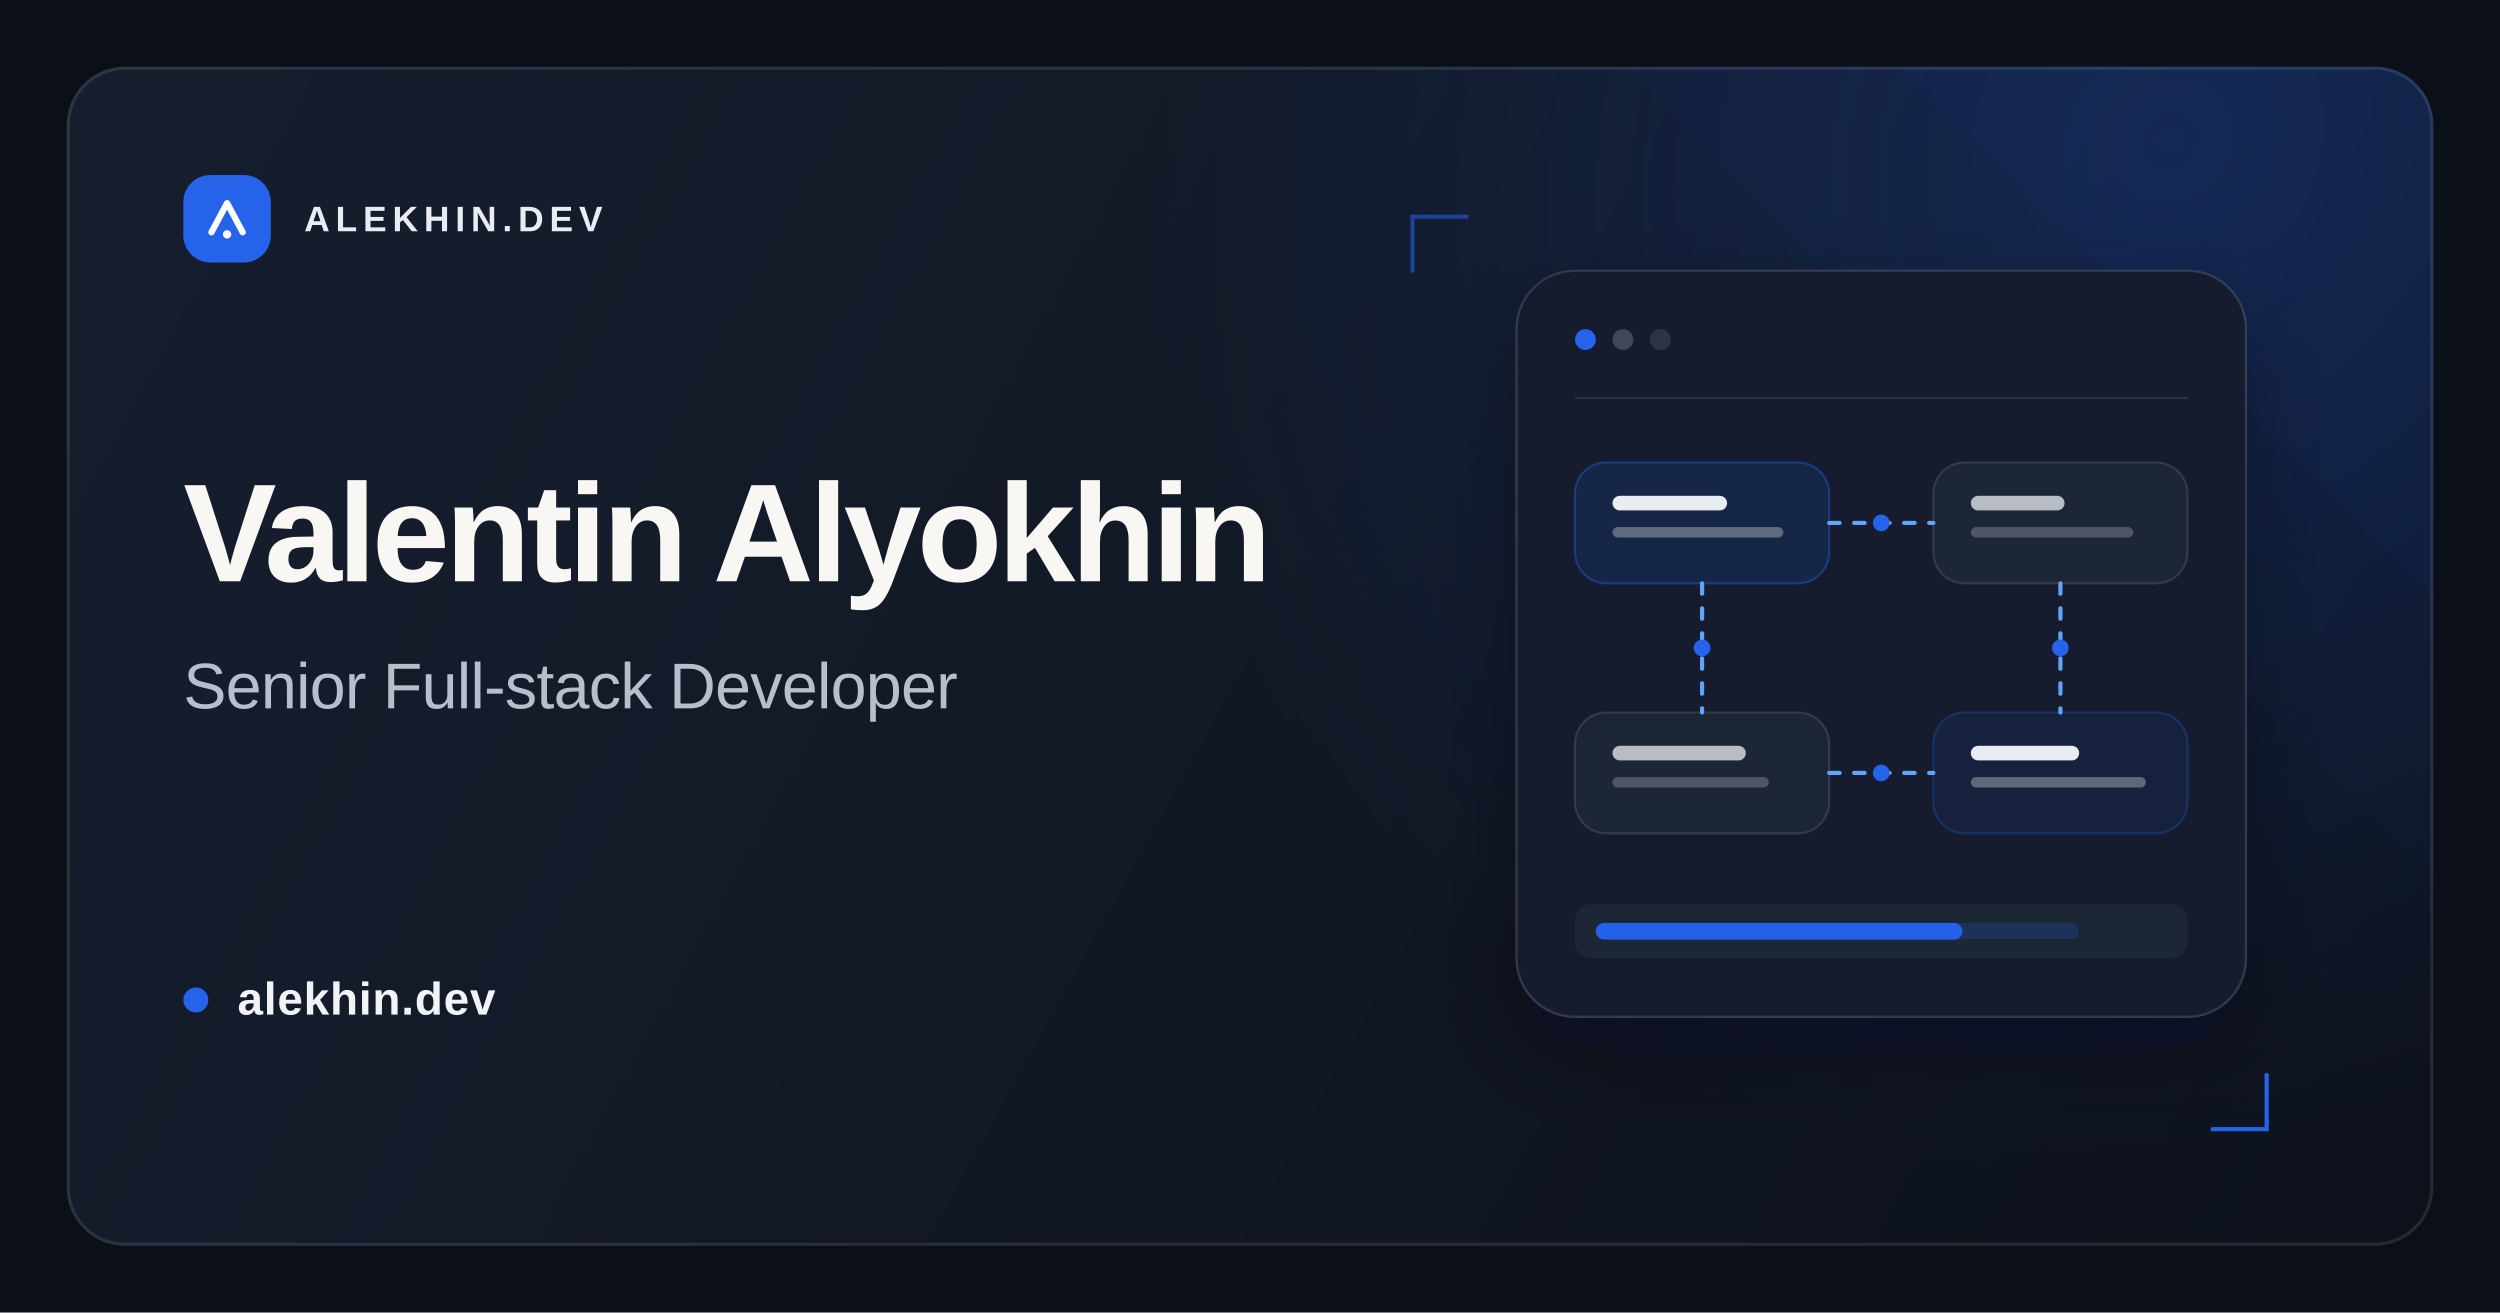
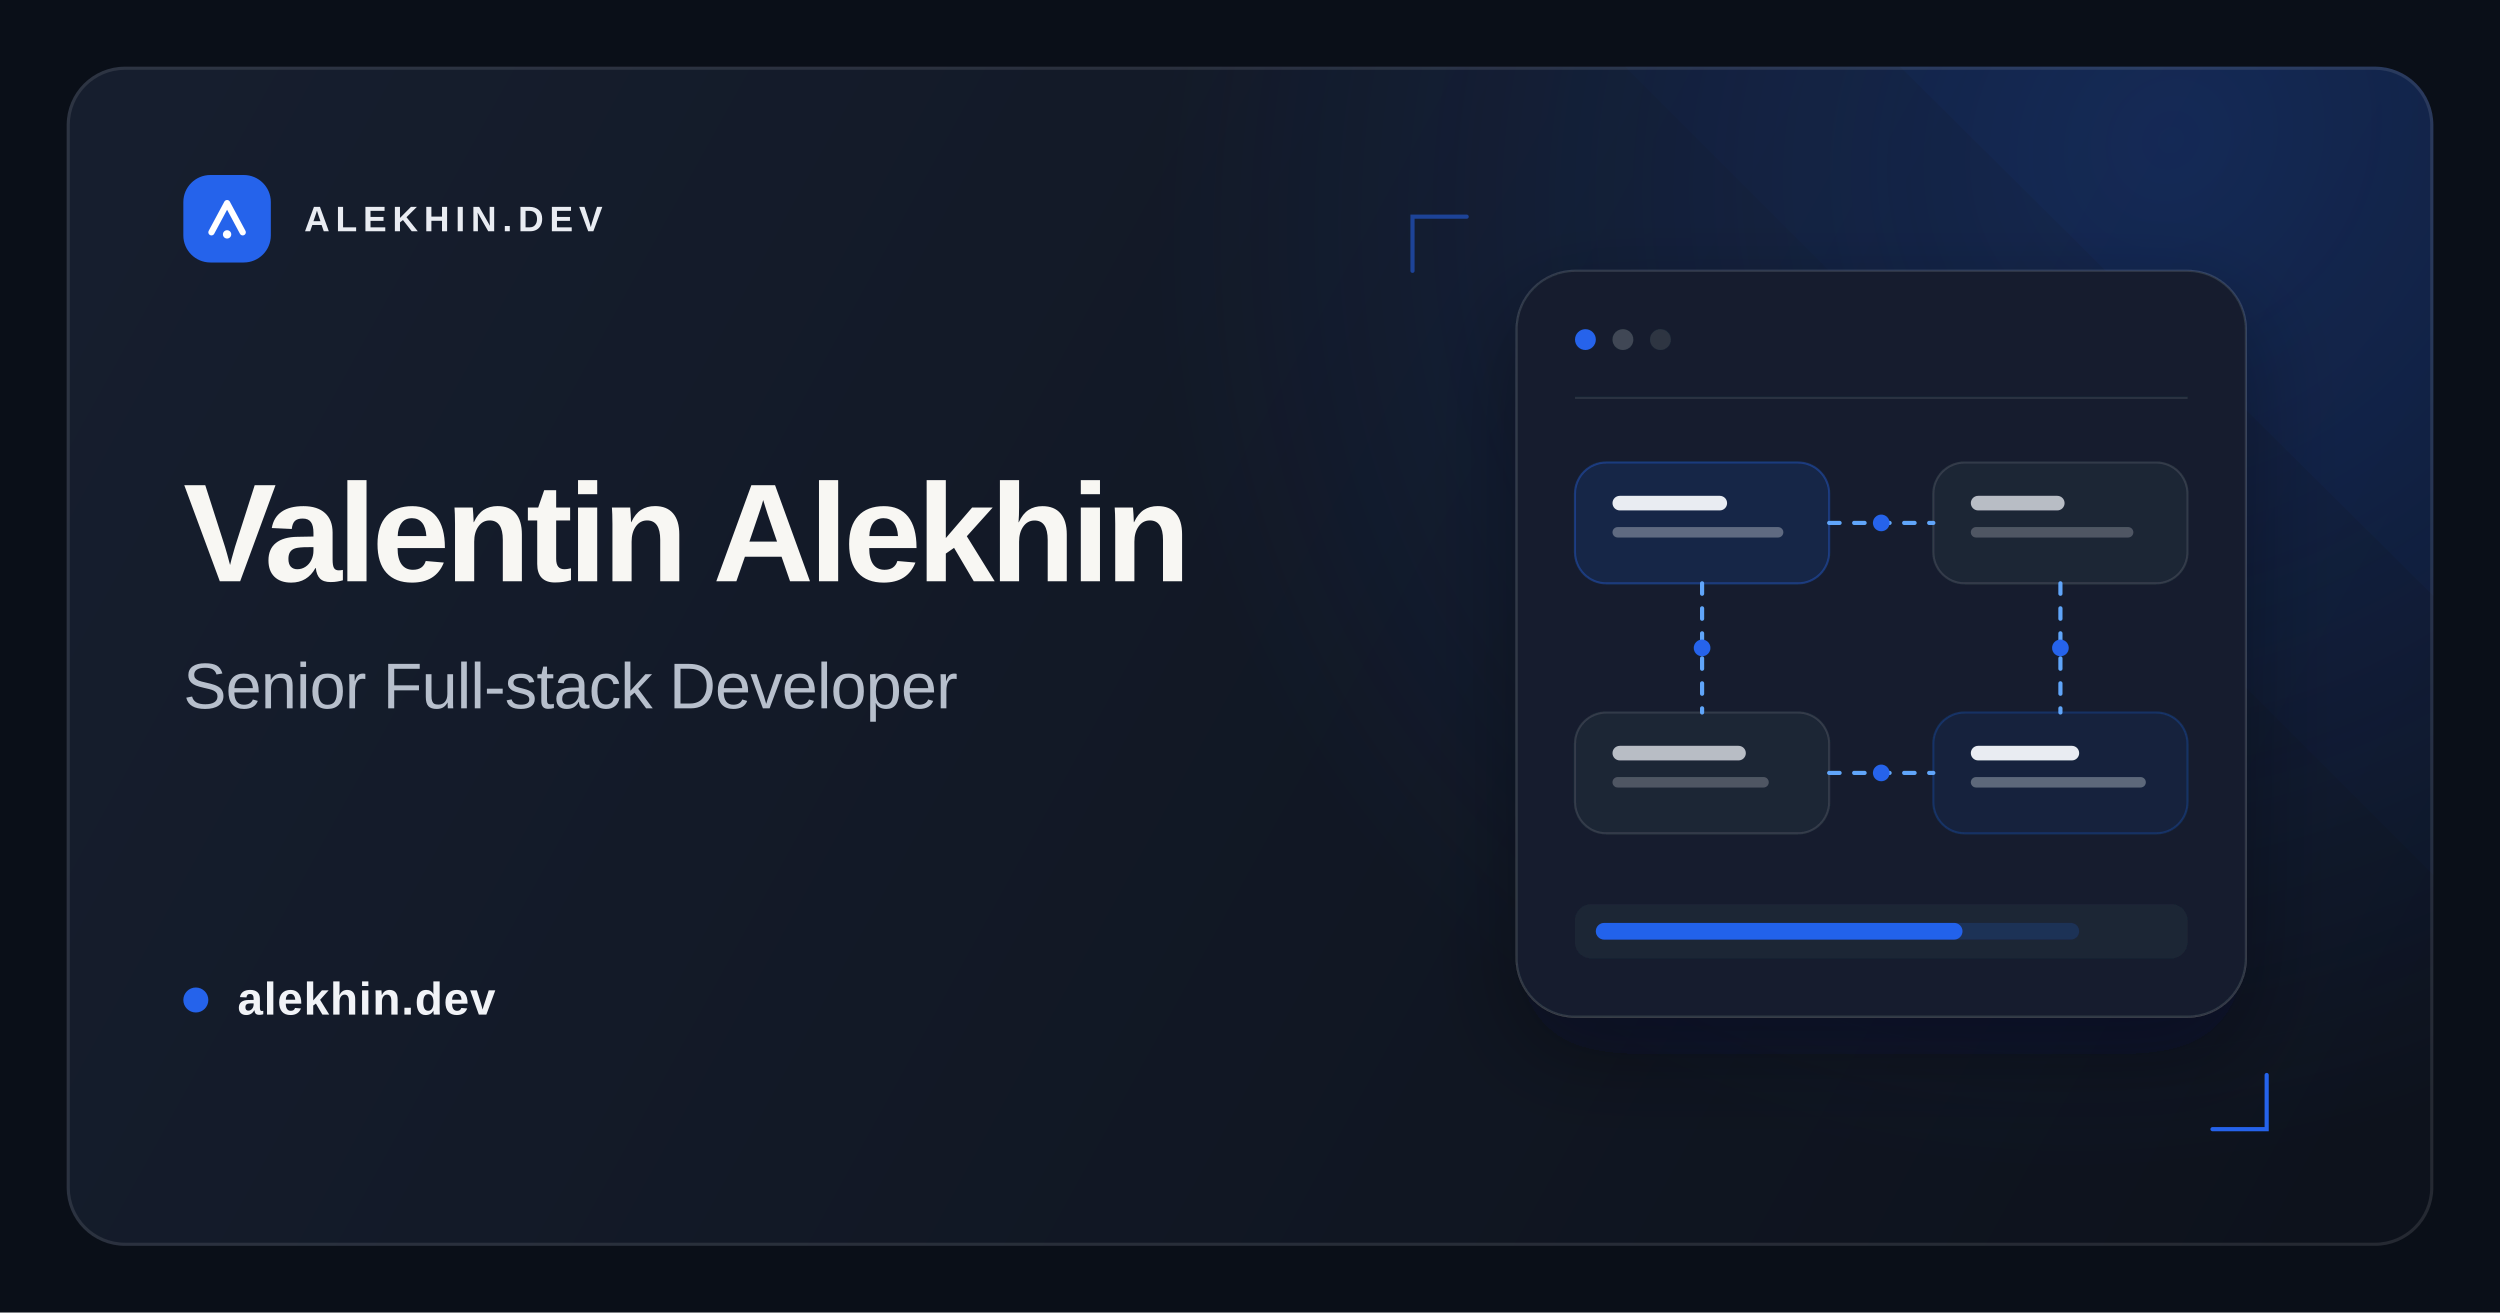
<svg xmlns="http://www.w3.org/2000/svg" width="1200" height="630" viewBox="0 0 1200 630" role="img" aria-labelledby="title description">
  <defs>
    <linearGradient id="background" x1="80" y1="28" x2="1120" y2="602" gradientUnits="userSpaceOnUse">
      <stop stop-color="#161E2E" />
      <stop offset="1" stop-color="#0D121C" />
    </linearGradient>
    <radialGradient id="glow" cx="0" cy="0" r="1" gradientTransform="translate(1042 72) rotate(133.5) scale(513 470)" gradientUnits="userSpaceOnUse">
      <stop stop-color="#2563EB" stop-opacity="0.22" />
      <stop offset="1" stop-color="#2563EB" stop-opacity="0" />
    </radialGradient>
    <linearGradient id="accent-line" x1="706" y1="146" x2="1040" y2="490" gradientUnits="userSpaceOnUse">
      <stop stop-color="#60A5FA" />
      <stop offset="1" stop-color="#2563EB" />
    </linearGradient>
    <filter id="shadow" x="-30%" y="-30%" width="160%" height="170%">
      <feDropShadow dx="0" dy="18" stdDeviation="22" flood-color="#030712" flood-opacity="0.34" />
    </filter>
    <clipPath id="frame-clip">
      <rect x="32" y="32" width="1136" height="566" rx="28" />
    </clipPath>
  </defs>
  <rect width="1200" height="630" fill="#0A0F18" />
  <rect x="32" y="32" width="1136" height="566" rx="28" fill="url(#background)" />
  <g clip-path="url(#frame-clip)">
    <rect x="32" y="32" width="1136" height="566" fill="url(#glow)" />
    <path d="M780 32H1168V420L780 32Z" fill="#2563EB" fill-opacity="0.025" />
    <path d="M912 32H1168V286L912 32Z" fill="#2563EB" fill-opacity="0.035" />
  </g>
  <rect x="32.75" y="32.75" width="1134.5" height="564.5" rx="27.25" fill="none" stroke="#FFFFFF" stroke-opacity="0.10" stroke-width="1.5" />
  <g transform="translate(88 84)">
    <rect width="42" height="42" rx="13" fill="#2563EB" />
    <path d="M13.5 27.5L21 13.5L28.5 27.5" fill="none" stroke="#FFFFFF" stroke-width="3" stroke-linecap="round" stroke-linejoin="round" />
    <circle cx="21" cy="28.5" r="2" fill="#FFFFFF" />
    <text x="58" y="27" fill="#E9ECF2" font-family="Arial, Helvetica, sans-serif" font-size="17" font-weight="700" letter-spacing="2.8">ALEKHIN.DEV</text>
  </g>
  <g font-family="Arial, Helvetica, sans-serif">
-     <text x="88" y="279" fill="#F8F7F3" font-size="67" font-weight="700" letter-spacing="-2.1">Valentin Alyokhin</text>
+     <text x="88" y="279" fill="#F8F7F3" font-size="67" font-weight="700" letter-spacing="-2.1">Valentin Alekhin</text>
    <text x="88" y="340" fill="#B7BFCC" font-size="31" font-weight="400" letter-spacing="-0.35">Senior Full-stack Developer</text>
  </g>
  <g transform="translate(88 474)" font-family="Arial, Helvetica, sans-serif">
    <circle cx="6" cy="6" r="6" fill="#2563EB" />
    <text x="26" y="13" fill="#F1F3F7" font-size="22" font-weight="600" letter-spacing="0.4">alekhin.dev</text>
  </g>
  <g transform="translate(728 130)" filter="url(#shadow)">
    <rect width="350" height="358" rx="28" fill="#161F2F" stroke="#FFFFFF" stroke-opacity="0.12" />
    <g transform="translate(28 28)">
      <circle cx="5" cy="5" r="5" fill="#2563EB" />
      <circle cx="23" cy="5" r="5" fill="#FFFFFF" fill-opacity="0.18" />
      <circle cx="41" cy="5" r="5" fill="#FFFFFF" fill-opacity="0.10" />
      <path d="M0 33H294" stroke="#FFFFFF" stroke-opacity="0.09" />
    </g>
    <g transform="translate(28 92)">
      <rect width="122" height="58" rx="15" fill="#2563EB" fill-opacity="0.13" stroke="#2563EB" stroke-opacity="0.38" />
      <rect x="172" width="122" height="58" rx="15" fill="#FFFFFF" fill-opacity="0.035" stroke="#FFFFFF" stroke-opacity="0.11" />
      <rect y="120" width="122" height="58" rx="15" fill="#FFFFFF" fill-opacity="0.035" stroke="#FFFFFF" stroke-opacity="0.11" />
      <rect x="172" y="120" width="122" height="58" rx="15" fill="#2563EB" fill-opacity="0.08" stroke="#2563EB" stroke-opacity="0.26" />
      <path d="M122 29H172M61 58V120M233 58V120M122 149H172" fill="none" stroke="url(#accent-line)" stroke-width="2" stroke-linecap="round" stroke-dasharray="5 7" />
      <circle cx="147" cy="29" r="4" fill="#2563EB" />
      <circle cx="61" cy="89" r="4" fill="#2563EB" />
      <circle cx="233" cy="89" r="4" fill="#2563EB" />
      <circle cx="147" cy="149" r="4" fill="#2563EB" />
      <g fill="#E9ECF2">
        <rect x="18" y="16" width="55" height="7" rx="3.5" />
        <rect x="18" y="31" width="82" height="5" rx="2.5" fill-opacity="0.34" />
        <rect x="190" y="16" width="45" height="7" rx="3.5" fill-opacity="0.76" />
        <rect x="190" y="31" width="78" height="5" rx="2.5" fill-opacity="0.25" />
        <rect x="18" y="136" width="64" height="7" rx="3.5" fill-opacity="0.76" />
        <rect x="18" y="151" width="75" height="5" rx="2.5" fill-opacity="0.25" />
        <rect x="190" y="136" width="52" height="7" rx="3.5" />
        <rect x="190" y="151" width="84" height="5" rx="2.5" fill-opacity="0.34" />
      </g>
    </g>
    <g transform="translate(28 304)">
      <rect width="294" height="26" rx="8" fill="#FFFFFF" fill-opacity="0.035" />
      <rect x="10" y="9" width="176" height="8" rx="4" fill="#2563EB" />
      <rect x="10" y="9" width="232" height="8" rx="4" fill="#2563EB" fill-opacity="0.18" />
    </g>
  </g>
  <path d="M1088 516V542H1062" fill="none" stroke="#2563EB" stroke-width="2" stroke-linecap="round" />
  <path d="M704 104H678V130" fill="none" stroke="#2563EB" stroke-opacity="0.55" stroke-width="2" stroke-linecap="round" />
</svg>
